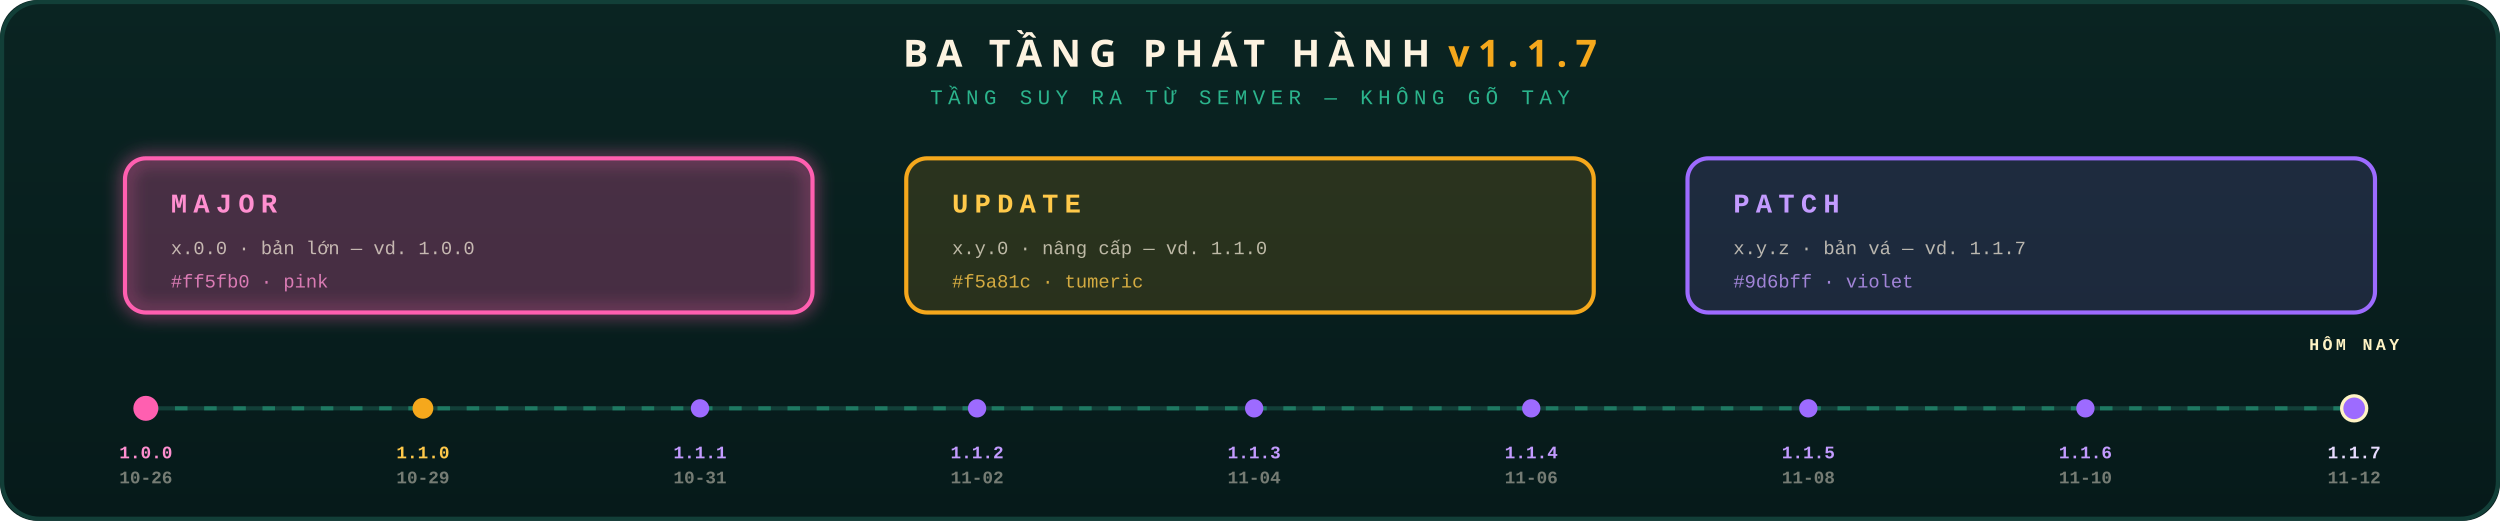
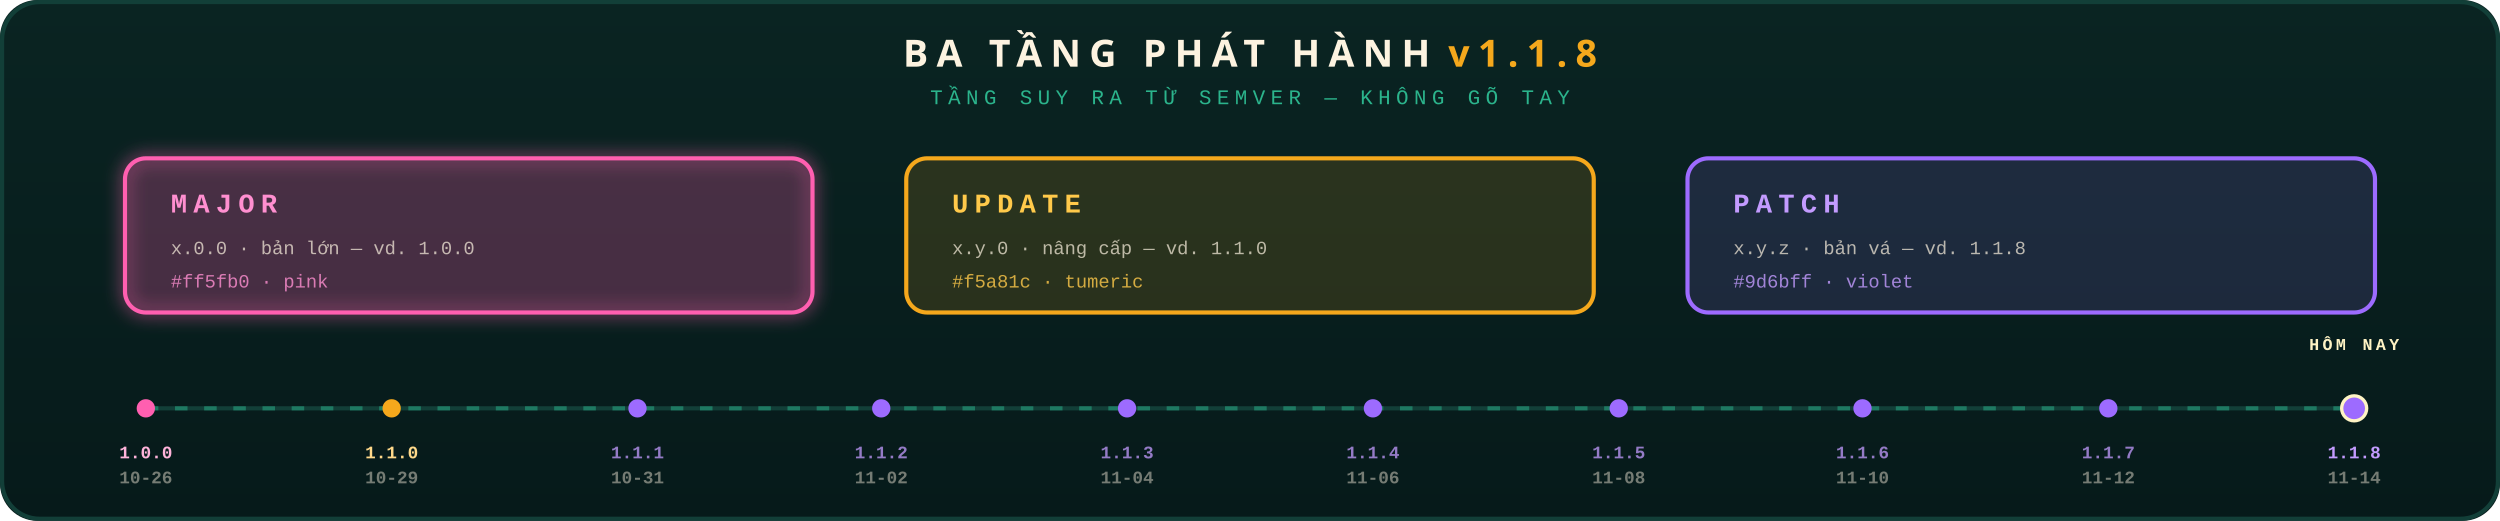
- <svg xmlns="http://www.w3.org/2000/svg" viewBox="0 0 1200 250" role="img" aria-label="Ba tầng phát hành Lọ Chéo v1.1.7 — MAJOR hồng, UPDATE vàng, PATCH tím — kèm thời gian biểu 9 bản từ 26/10 tới 12/11/2026 (hoạt họa SMIL)">
+ <svg xmlns="http://www.w3.org/2000/svg" viewBox="0 0 1200 250" role="img" aria-label="Ba tầng phát hành Lọ Chéo v1.1.8 — MAJOR hồng, UPDATE vàng, PATCH tím — kèm thời gian biểu 10 bản từ 26/10 tới 14/11/2026 (hoạt họa SMIL)">
  <defs>
    <linearGradient id="rtBg" x1="0" y1="0" x2="0" y2="1">
      <stop offset="0" stop-color="#0a2422" />
      <stop offset="1" stop-color="#061a1a" />
    </linearGradient>
    <filter id="rtGlowPink" x="-60%" y="-60%" width="220%" height="220%">
      <feGaussianBlur stdDeviation="4" result="b" />
      <feMerge>
        <feMergeNode in="b" />
        <feMergeNode in="SourceGraphic" />
      </feMerge>
    </filter>
  </defs>
  <rect width="1200" height="250" rx="18" fill="url(#rtBg)" />
  <rect x="1" y="1" width="1198" height="248" rx="18" fill="none" stroke="#123f38" stroke-width="2" />
-   <text x="600" y="32" text-anchor="middle" font-family="'Arial Black','Bungee',sans-serif" font-weight="900" font-size="18" letter-spacing="4" fill="#fdf3e0">BA TẦNG PHÁT HÀNH <tspan fill="#f5a81c">v1.1.7</tspan>
+   <text x="600" y="32" text-anchor="middle" font-family="'Arial Black','Bungee',sans-serif" font-weight="900" font-size="18" letter-spacing="4" fill="#fdf3e0">BA TẦNG PHÁT HÀNH <tspan fill="#f5a81c">v1.1.8</tspan>
  </text>
  <text x="600" y="50" text-anchor="middle" font-family="'Courier New',monospace" font-size="10" letter-spacing="2.6" fill="#2bb48c">TẦNG SUY RA TỪ SEMVER — KHÔNG GÕ TAY</text>
  <g font-family="'Courier New',monospace">
    <g>
      <rect x="60" y="76" width="330" height="74" rx="10" fill="#ff5fb0" fill-opacity="0.14" stroke="#ff5fb0" stroke-width="2" filter="url(#rtGlowPink)">
        <animate attributeName="fill-opacity" values="0.10;0.22;0.10" dur="3s" repeatCount="indefinite" />
      </rect>
      <text x="82" y="102" font-size="13" font-weight="900" letter-spacing="3" fill="#ff8fd0">MAJOR</text>
      <text x="82" y="122" font-size="9" fill="#fdf3e0" fill-opacity="0.7">x.0.0 · bản lớn — vd. 1.0.0</text>
      <text x="82" y="138" font-size="9" fill="#ff8fd0" fill-opacity="0.8">#ff5fb0 · pink</text>
    </g>
    <g>
      <rect x="435" y="76" width="330" height="74" rx="10" fill="#f5a81c" fill-opacity="0.14" stroke="#f5a81c" stroke-width="2">
        <animate attributeName="fill-opacity" values="0.10;0.22;0.10" dur="3s" begin="1s" repeatCount="indefinite" />
      </rect>
      <text x="457" y="102" font-size="13" font-weight="900" letter-spacing="3" fill="#ffc94a">UPDATE</text>
      <text x="457" y="122" font-size="9" fill="#fdf3e0" fill-opacity="0.7">x.y.0 · nâng cấp — vd. 1.1.0</text>
      <text x="457" y="138" font-size="9" fill="#ffc94a" fill-opacity="0.8">#f5a81c · tumeric</text>
    </g>
    <g>
      <rect x="810" y="76" width="330" height="74" rx="10" fill="#9d6bff" fill-opacity="0.14" stroke="#9d6bff" stroke-width="2">
        <animate attributeName="fill-opacity" values="0.10;0.22;0.10" dur="3s" begin="2s" repeatCount="indefinite" />
      </rect>
      <text x="832" y="102" font-size="13" font-weight="900" letter-spacing="3" fill="#c39bff">PATCH</text>
-       <text x="832" y="122" font-size="9" fill="#fdf3e0" fill-opacity="0.7">x.y.z · bản vá — vd. 1.1.7</text>
+       <text x="832" y="122" font-size="9" fill="#fdf3e0" fill-opacity="0.7">x.y.z · bản vá — vd. 1.1.8</text>
      <text x="832" y="138" font-size="9" fill="#c39bff" fill-opacity="0.8">#9d6bff · violet</text>
    </g>
  </g>
  <line x1="70" y1="196" x2="1130" y2="196" stroke="#123f38" stroke-width="2" />
  <line x1="70" y1="196" x2="1130" y2="196" stroke="#2bb48c" stroke-width="2" stroke-opacity="0.5" stroke-dasharray="6 8">
    <animate attributeName="stroke-dashoffset" values="0;-28" dur="1.6s" repeatCount="indefinite" />
  </line>
  <g font-family="'Courier New',monospace" font-size="8.5" text-anchor="middle" font-weight="700">
    <g>
-       <circle cx="70" cy="196" r="6" fill="#ff5fb0" />
-       <text x="70" y="220" fill="#ff8fd0">1.0.0</text>
+       <circle cx="70" cy="196" r="4.4" fill="#ff5fb0" />
+       <text x="70" y="220" fill="#ffb3da">1.0.0</text>
      <text x="70" y="232" fill="#fdf3e0" fill-opacity="0.45">10-26</text>
    </g>
    <g>
-       <circle cx="203" cy="196" r="5" fill="#f5a81c" />
-       <text x="203" y="220" fill="#ffc94a">1.1.0</text>
-       <text x="203" y="232" fill="#fdf3e0" fill-opacity="0.45">10-29</text>
+       <circle cx="188" cy="196" r="4.4" fill="#f5a81c" />
+       <text x="188" y="220" fill="#ffd98a">1.1.0</text>
+       <text x="188" y="232" fill="#fdf3e0" fill-opacity="0.45">10-29</text>
    </g>
    <g>
-       <circle cx="336" cy="196" r="4.4" fill="#9d6bff" />
-       <text x="336" y="220" fill="#c39bff">1.1.1</text>
-       <text x="336" y="232" fill="#fdf3e0" fill-opacity="0.45">10-31</text>
+       <circle cx="306" cy="196" r="4.4" fill="#9d6bff" />
+       <text x="306" y="220" fill="#c39bff" fill-opacity="0.75">1.1.1</text>
+       <text x="306" y="232" fill="#fdf3e0" fill-opacity="0.45">10-31</text>
    </g>
    <g>
-       <circle cx="469" cy="196" r="4.4" fill="#9d6bff" />
-       <text x="469" y="220" fill="#c39bff">1.1.2</text>
-       <text x="469" y="232" fill="#fdf3e0" fill-opacity="0.45">11-02</text>
+       <circle cx="423" cy="196" r="4.4" fill="#9d6bff" />
+       <text x="423" y="220" fill="#c39bff" fill-opacity="0.75">1.1.2</text>
+       <text x="423" y="232" fill="#fdf3e0" fill-opacity="0.45">11-02</text>
    </g>
    <g>
-       <circle cx="602" cy="196" r="4.4" fill="#9d6bff" />
-       <text x="602" y="220" fill="#c39bff">1.1.3</text>
-       <text x="602" y="232" fill="#fdf3e0" fill-opacity="0.45">11-04</text>
+       <circle cx="541" cy="196" r="4.4" fill="#9d6bff" />
+       <text x="541" y="220" fill="#c39bff" fill-opacity="0.75">1.1.3</text>
+       <text x="541" y="232" fill="#fdf3e0" fill-opacity="0.45">11-04</text>
    </g>
    <g>
-       <circle cx="735" cy="196" r="4.4" fill="#9d6bff" />
-       <text x="735" y="220" fill="#c39bff">1.1.4</text>
-       <text x="735" y="232" fill="#fdf3e0" fill-opacity="0.45">11-06</text>
+       <circle cx="659" cy="196" r="4.4" fill="#9d6bff" />
+       <text x="659" y="220" fill="#c39bff" fill-opacity="0.75">1.1.4</text>
+       <text x="659" y="232" fill="#fdf3e0" fill-opacity="0.45">11-06</text>
    </g>
    <g>
-       <circle cx="868" cy="196" r="4.4" fill="#9d6bff" />
-       <text x="868" y="220" fill="#c39bff">1.1.5</text>
-       <text x="868" y="232" fill="#fdf3e0" fill-opacity="0.45">11-08</text>
+       <circle cx="777" cy="196" r="4.4" fill="#9d6bff" />
+       <text x="777" y="220" fill="#c39bff" fill-opacity="0.75">1.1.5</text>
+       <text x="777" y="232" fill="#fdf3e0" fill-opacity="0.45">11-08</text>
    </g>
    <g>
-       <circle cx="1001" cy="196" r="4.4" fill="#9d6bff" />
-       <text x="1001" y="220" fill="#c39bff">1.1.6</text>
-       <text x="1001" y="232" fill="#fdf3e0" fill-opacity="0.45">11-10</text>
+       <circle cx="894" cy="196" r="4.4" fill="#9d6bff" />
+       <text x="894" y="220" fill="#c39bff" fill-opacity="0.75">1.1.6</text>
+       <text x="894" y="232" fill="#fdf3e0" fill-opacity="0.45">11-10</text>
+     </g>
+     <g>
+       <circle cx="1012" cy="196" r="4.4" fill="#9d6bff" />
+       <text x="1012" y="220" fill="#c39bff" fill-opacity="0.75">1.1.7</text>
+       <text x="1012" y="232" fill="#fdf3e0" fill-opacity="0.45">11-12</text>
    </g>
    <g>
      <circle cx="1130" cy="196" r="6" fill="#9d6bff" stroke="#fff3c4" stroke-width="1.6">
        <animate attributeName="r" values="6;8.5;6" dur="2s" repeatCount="indefinite" />
      </circle>
-       <text x="1130" y="220" fill="#e8dcff">1.1.7</text>
-       <text x="1130" y="232" fill="#fdf3e0" fill-opacity="0.45">11-12</text>
+       <text x="1130" y="220" fill="#c39bff">1.1.8</text>
+       <text x="1130" y="232" fill="#fdf3e0" fill-opacity="0.45">11-14</text>
      <text x="1130" y="168" fill="#fff3c4" font-size="8" letter-spacing="1.6">HÔM NAY</text>
    </g>
  </g>
</svg>
